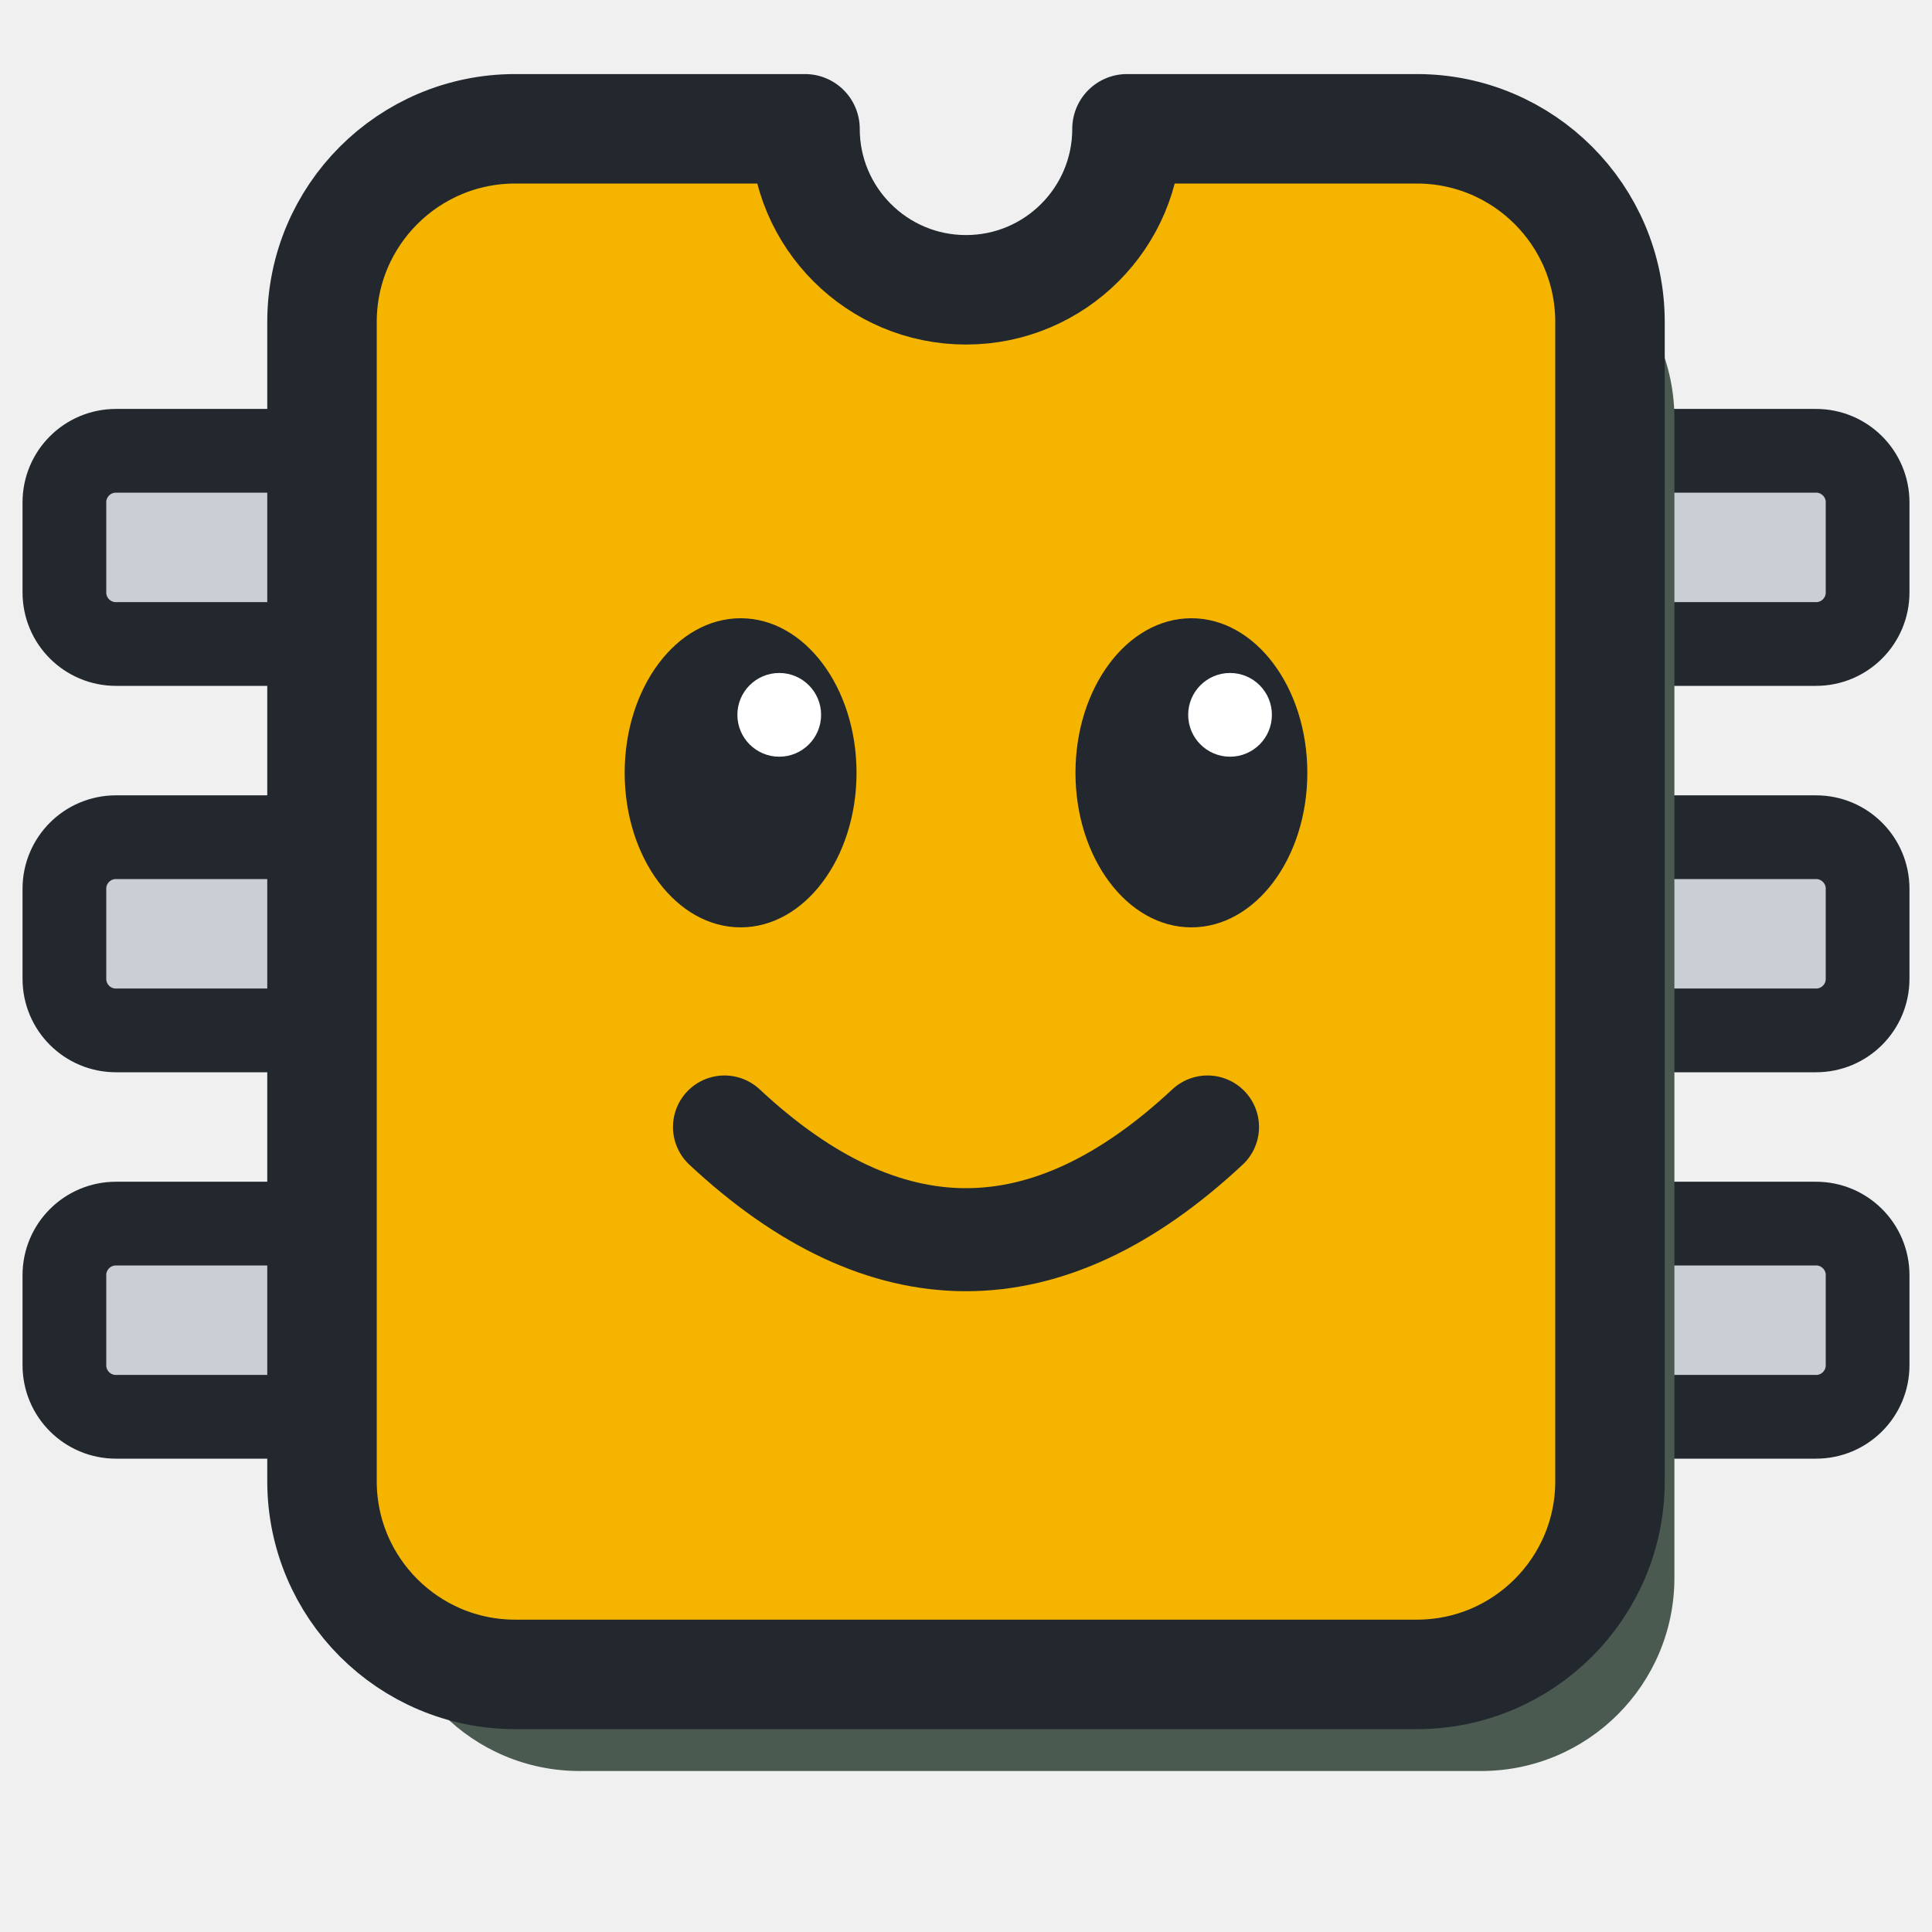
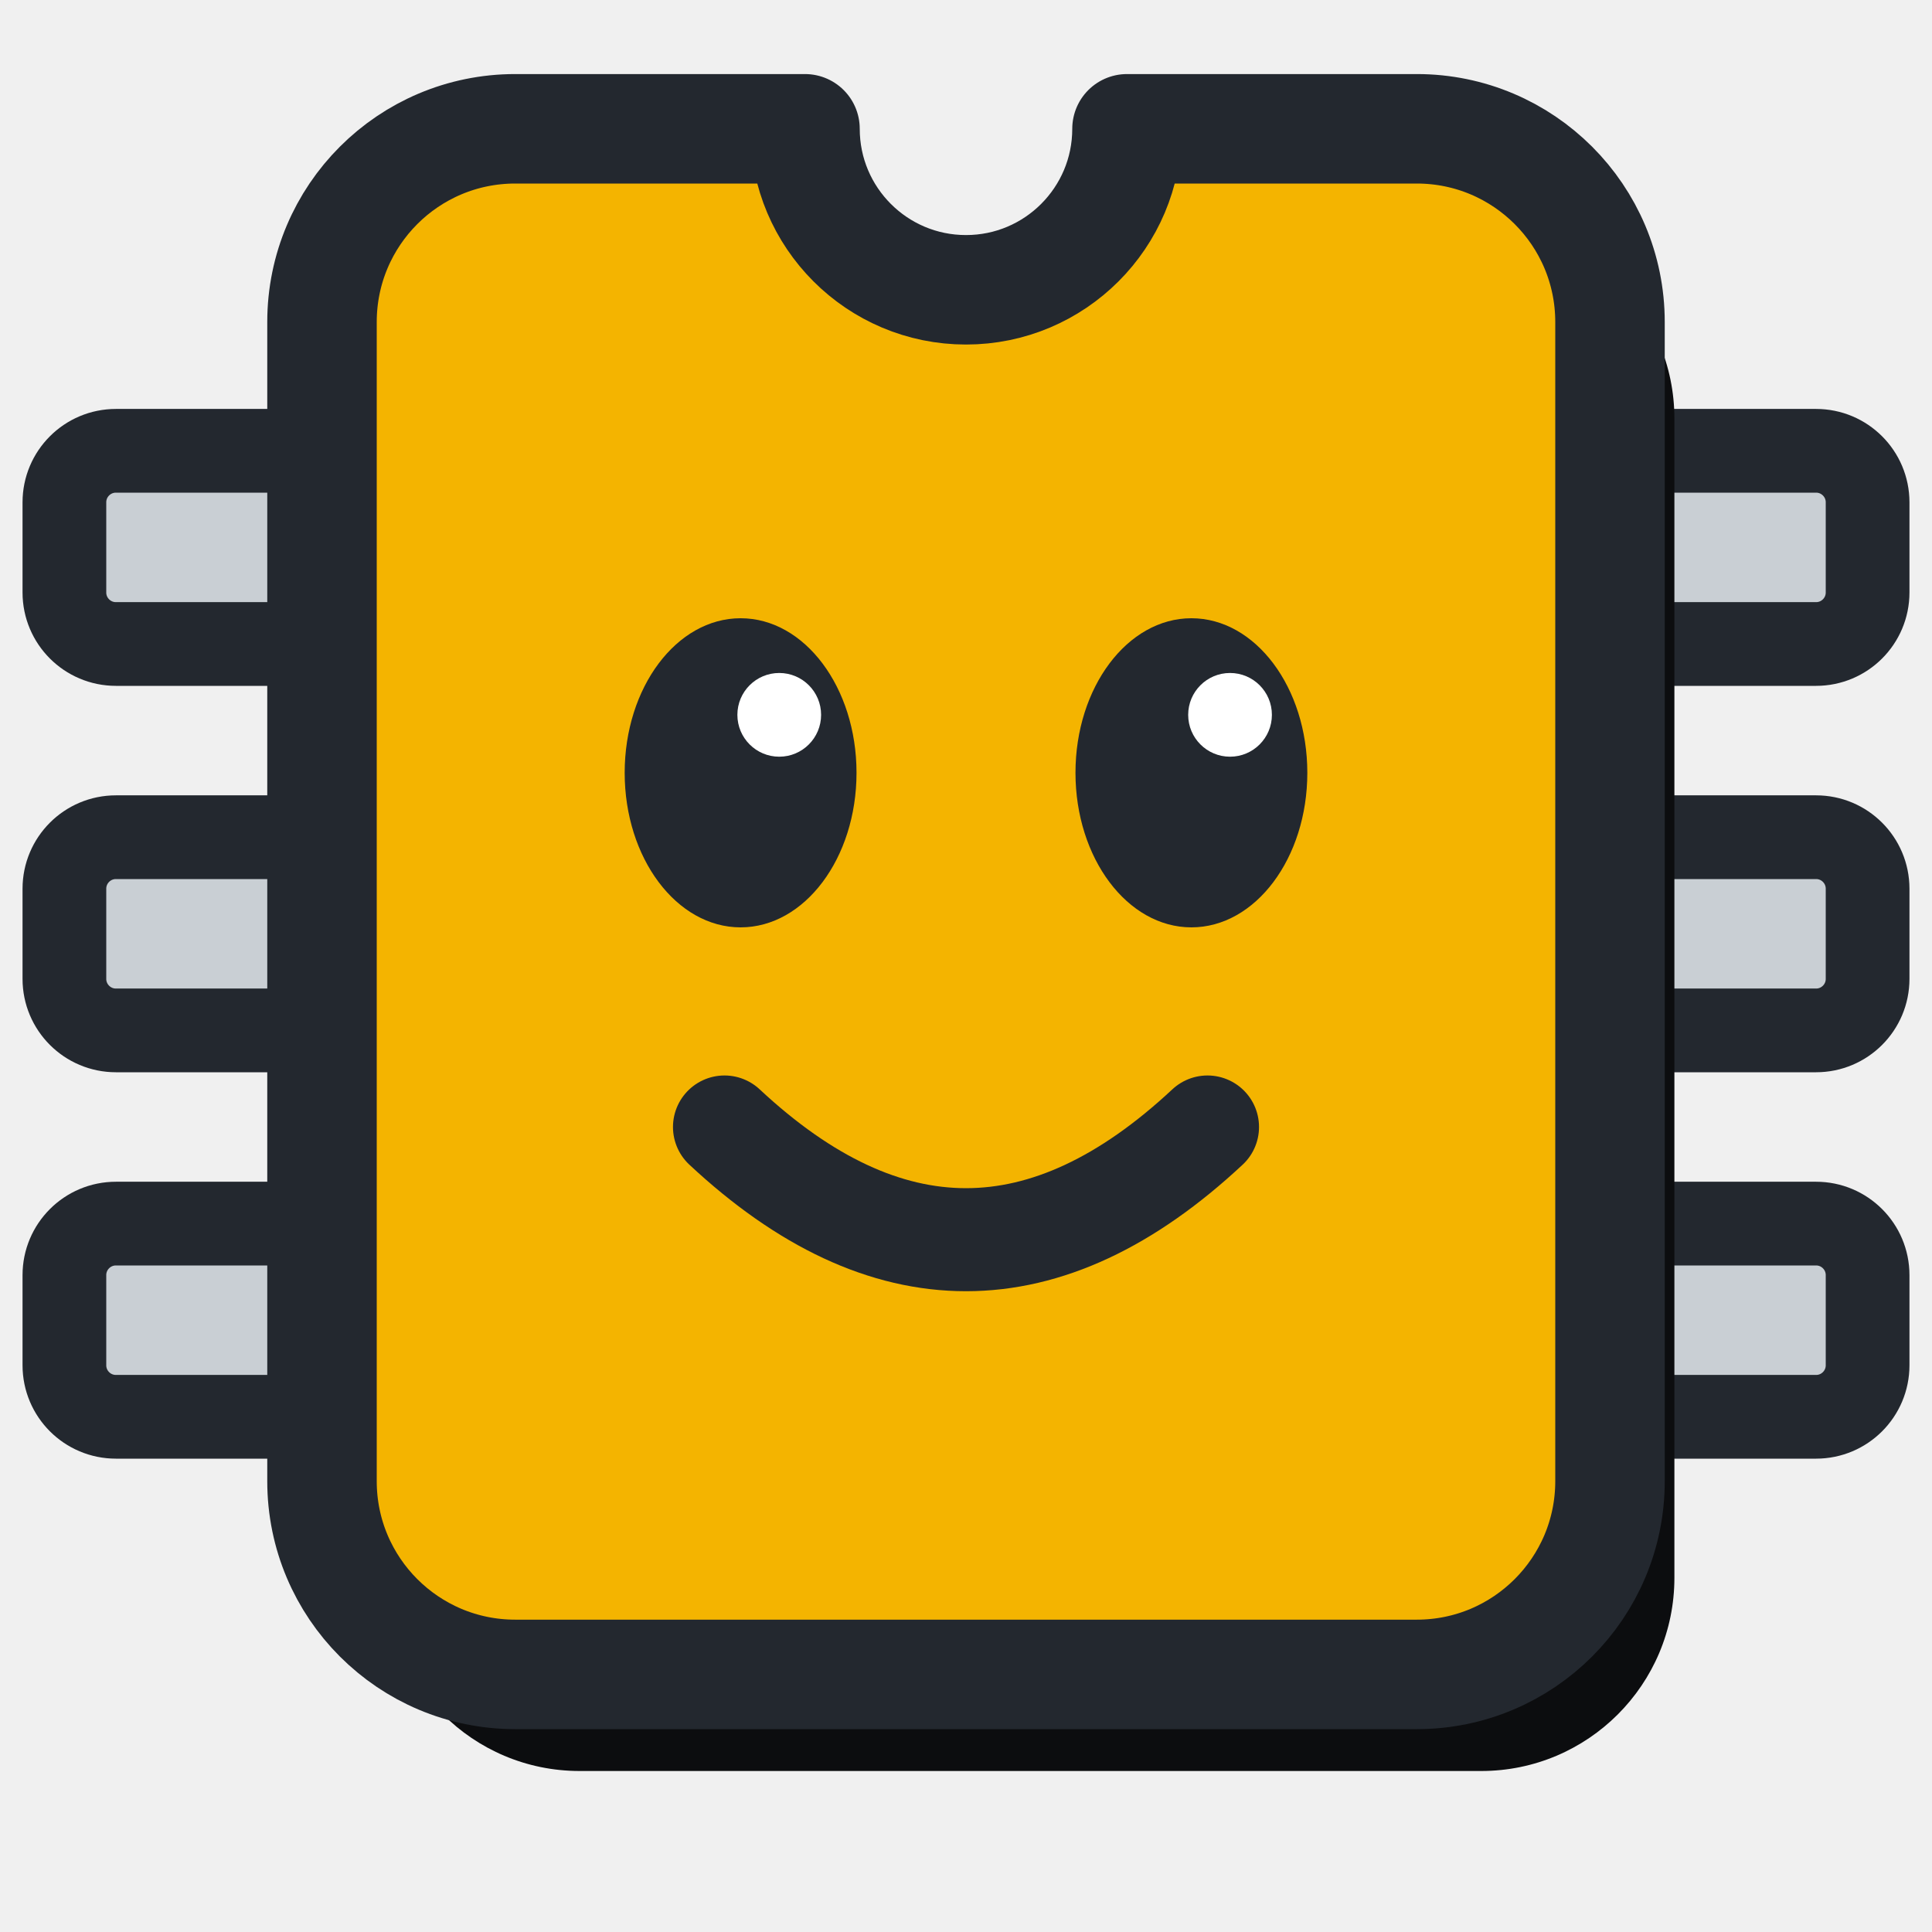
<svg xmlns="http://www.w3.org/2000/svg" width="256" height="256" viewBox="0 0 256 256" role="img" aria-label="Circuitoon">
  <g transform="translate(0 0) scale(4.266667) translate(-2 -5)">
    <rect x="4" y="19" width="9" height="6" rx="1.6" fill="#C9CFD4" stroke="#23282F" stroke-width="2.6" />
    <rect x="51" y="19" width="9" height="6" rx="1.6" fill="#C9CFD4" stroke="#23282F" stroke-width="2.6" />
    <rect x="4" y="31" width="9" height="6" rx="1.6" fill="#C9CFD4" stroke="#23282F" stroke-width="2.6" />
    <rect x="51" y="31" width="9" height="6" rx="1.6" fill="#C9CFD4" stroke="#23282F" stroke-width="2.6" />
    <rect x="4" y="43" width="9" height="6" rx="1.6" fill="#C9CFD4" stroke="#23282F" stroke-width="2.6" />
    <rect x="51" y="43" width="9" height="6" rx="1.6" fill="#C9CFD4" stroke="#23282F" stroke-width="2.6" />
-     <path d="M18 9H27A5 5 0 0 0 37 9H46A6 6 0 0 1 52 15V51A6 6 0 0 1 46 57H18A6 6 0 0 1 12 51V15A6 6 0 0 1 18 9Z" transform="translate(2 3)" fill="#4A5A50" />
+     <path d="M18 9H27A5 5 0 0 0 37 9H46A6 6 0 0 1 52 15V51A6 6 0 0 1 46 57H18A6 6 0 0 1 12 51V15A6 6 0 0 1 18 9Z" transform="translate(2 3)" fill="#0C0D0F" />
    <path d="M18 9H27A5 5 0 0 0 37 9H46A6 6 0 0 1 52 15V51A6 6 0 0 1 46 57H18A6 6 0 0 1 12 51V15A6 6 0 0 1 18 9Z" fill="#F4B400" stroke="#23282F" stroke-width="3.4" stroke-linejoin="round" />
    <ellipse cx="25" cy="29" rx="3.6" ry="4.8" fill="#23282F" />
    <ellipse cx="39" cy="29" rx="3.6" ry="4.8" fill="#23282F" />
    <circle cx="26.2" cy="27.2" r="1.3" fill="#FFFFFF" />
    <circle cx="40.2" cy="27.2" r="1.3" fill="#FFFFFF" />
    <path d="M24.5 40Q32 47 39.5 40" fill="none" stroke="#23282F" stroke-width="3.2" stroke-linecap="round" />
  </g>
</svg>
